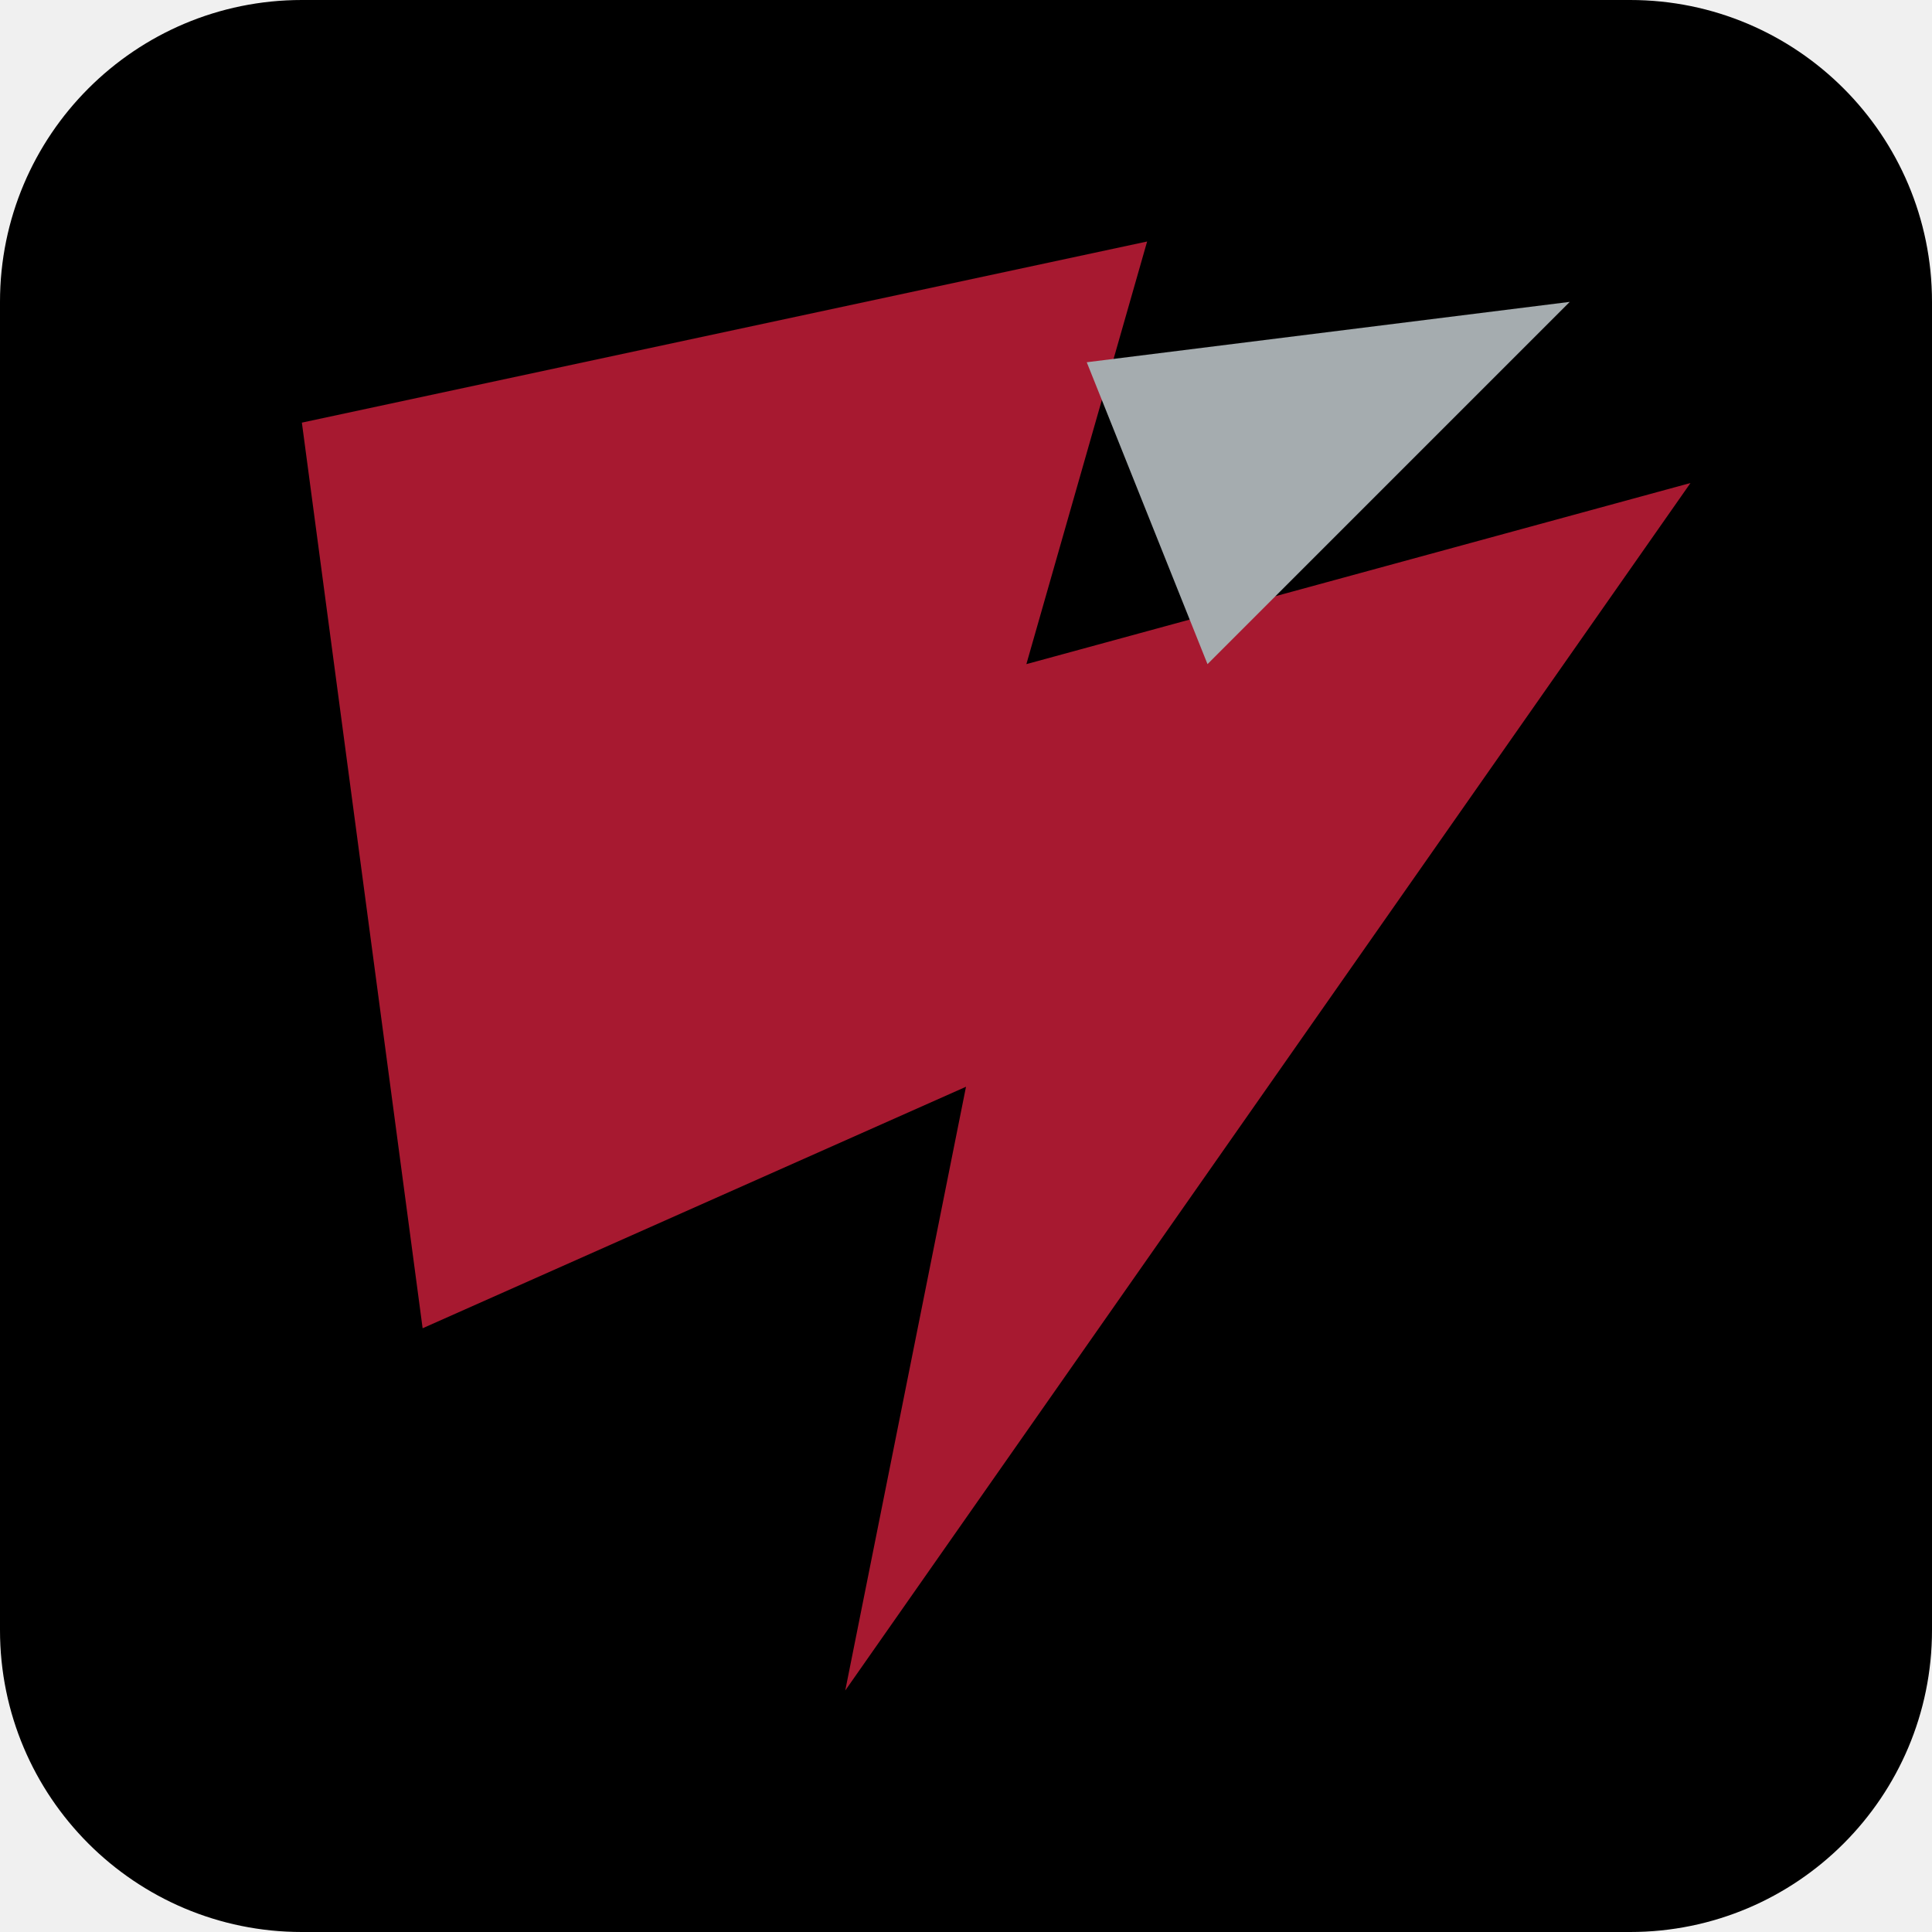
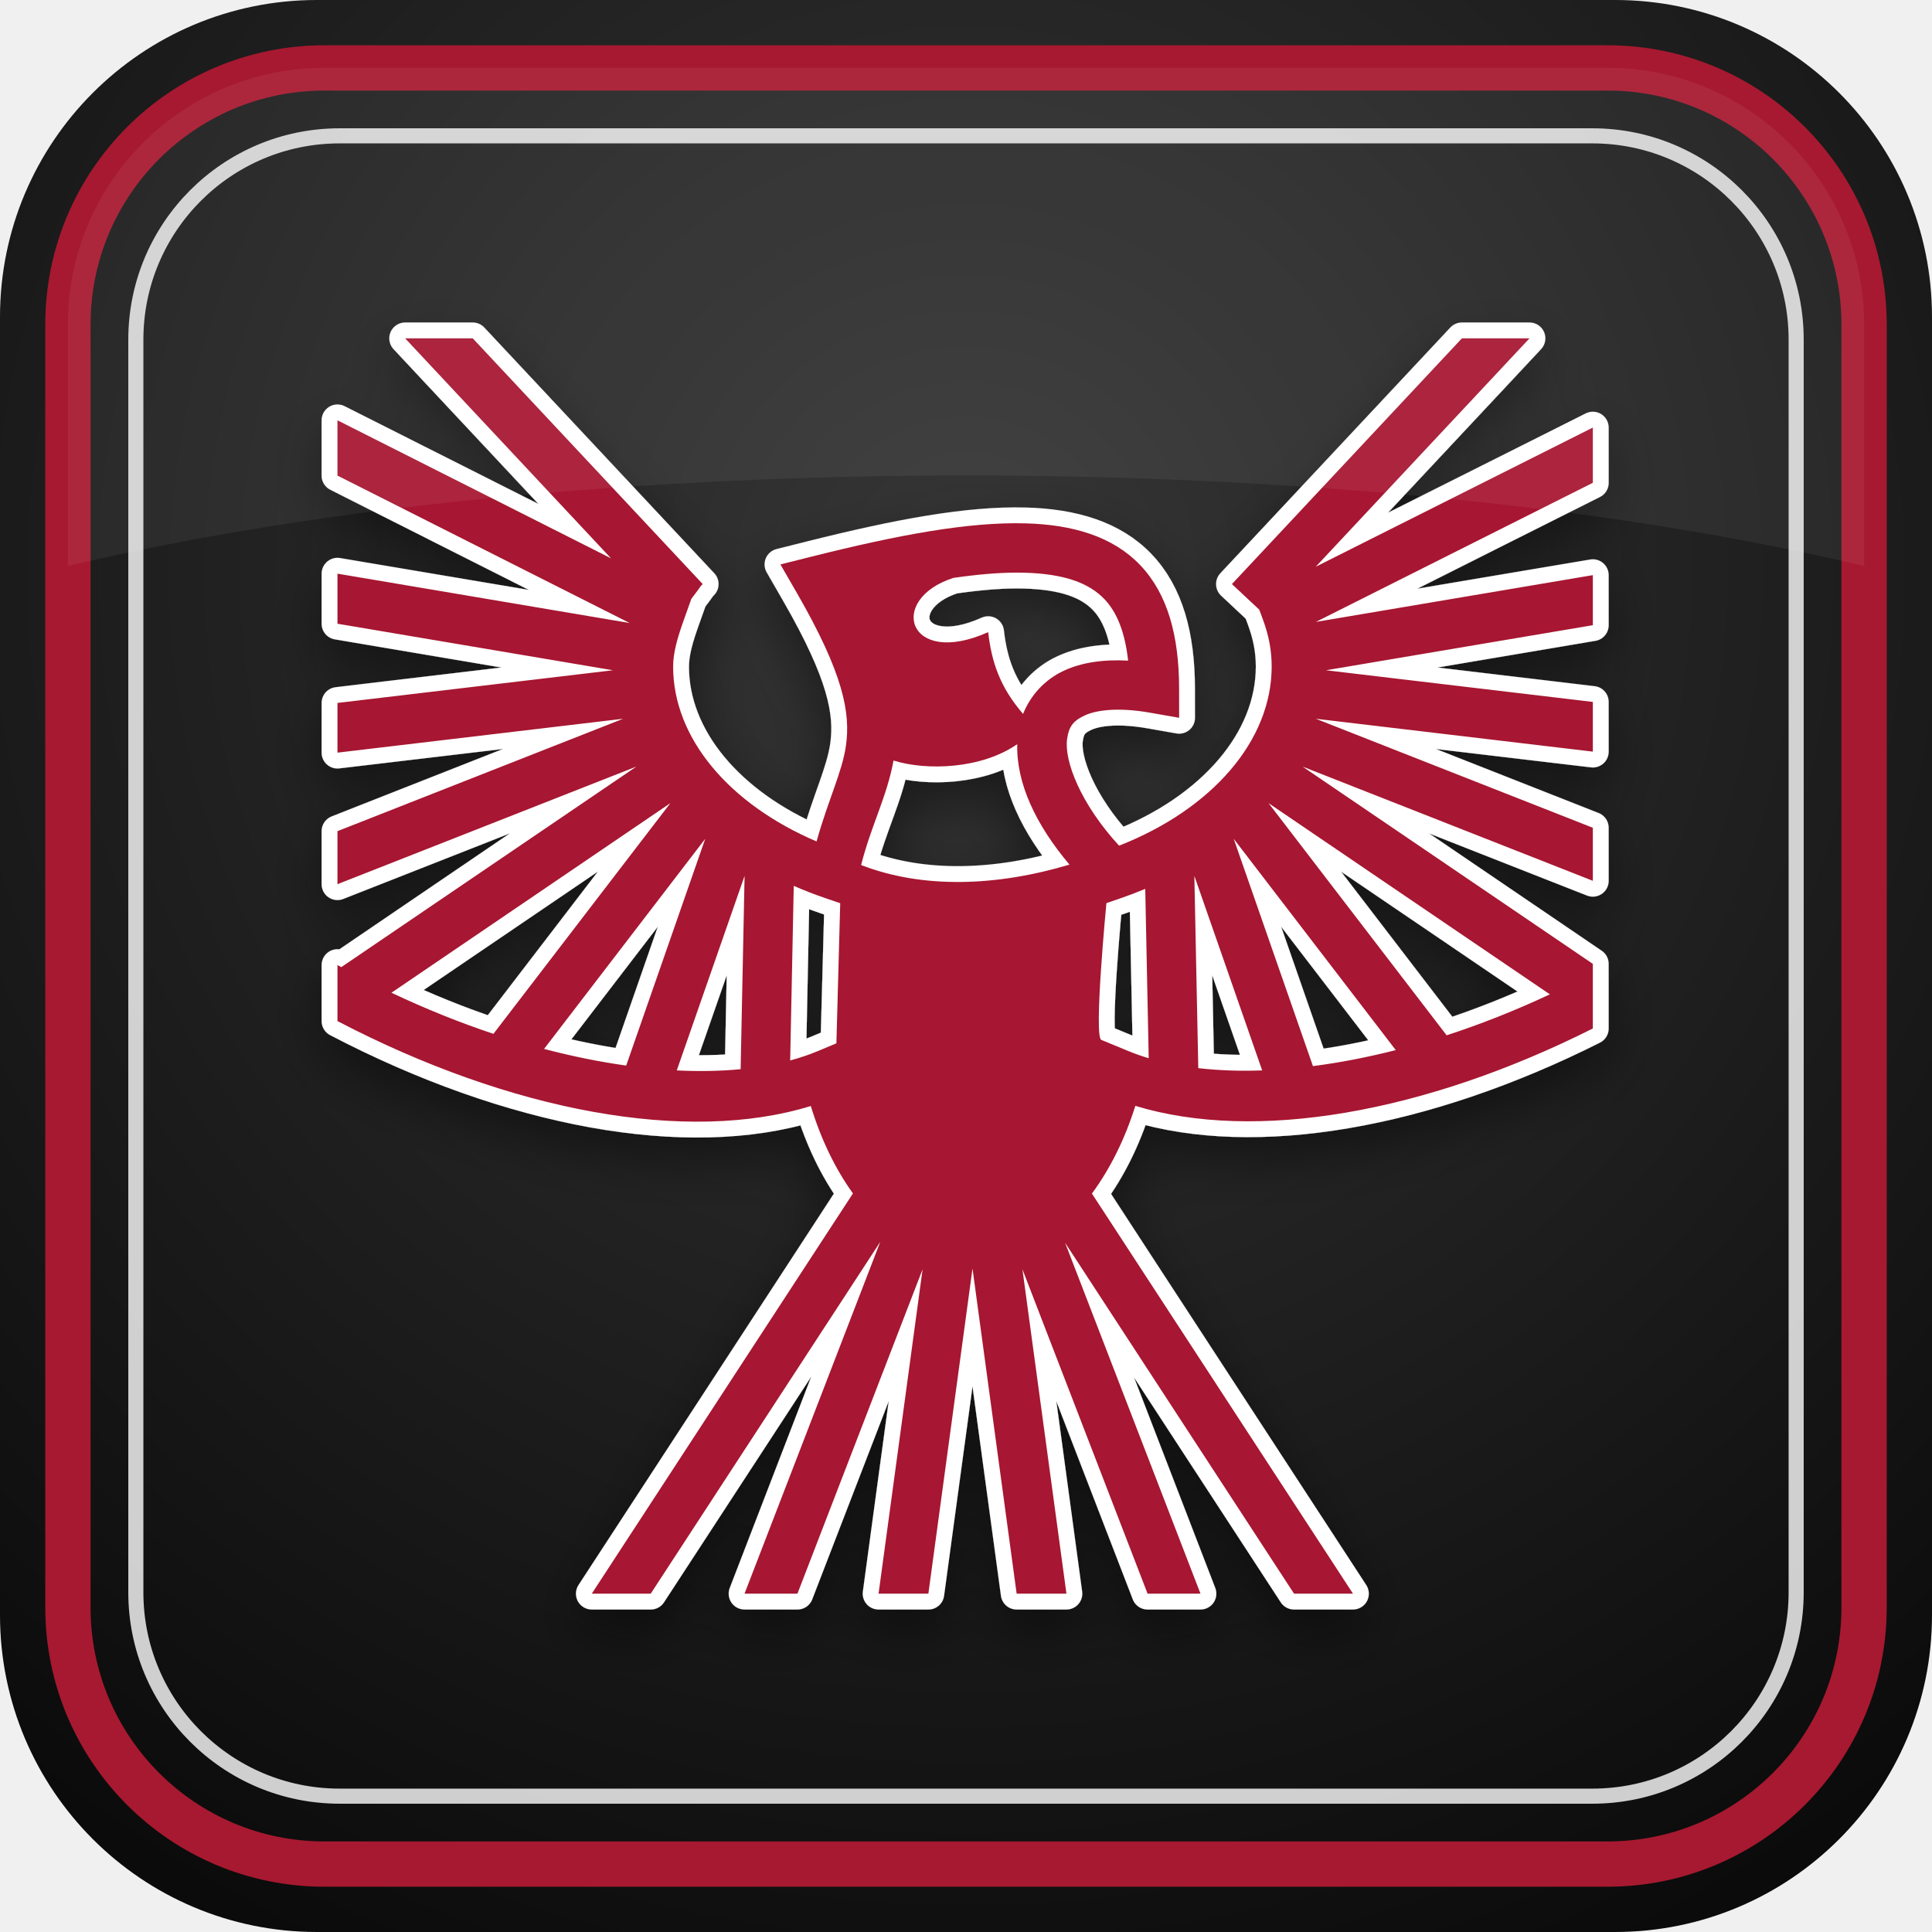
- <svg xmlns="http://www.w3.org/2000/svg" viewBox="0 0 64 64" role="img" aria-label="Atlanta Falcons">
-   <rect width="64" height="64" rx="10" fill="#000000" />
-   <path fill="#a71930" d="M10 14 L38 8 L34 22 L56 16 L28 56 L32 36 L14 44 Z" />
-   <path fill="#a5acaf" d="M36 12 L52 10 L40 22 Z" />
+ <svg xmlns="http://www.w3.org/2000/svg" viewBox="0 0 512 512" role="img" aria-label="Atlanta Falcons">
+   <defs>
+     <radialGradient id="f" cx="50%" cy="30%" r="80%">
+       <stop offset="0" stop-color="#363636" />
+       <stop offset="1" stop-color="#0a0a0a" />
+     </radialGradient>
+     <filter id="s" x="-10%" y="-10%" width="120%" height="120%">
+       <feDropShadow dx="0" dy="6" stdDeviation="7" flood-color="#000" flood-opacity="0.45" />
+     </filter>
+   </defs>
+   <rect width="512" height="512" rx="84" fill="url(#f)" />
+   <rect x="18" y="18" width="476" height="476" rx="68" fill="none" stroke="#a71930" stroke-width="12" />
+   <rect x="36" y="36" width="440" height="440" rx="54" fill="none" stroke="#ffffff" stroke-width="4" opacity="0.8" />
+   <g filter="url(#s)">
+     <g transform="translate(76.8 76.8) scale(0.7) ">
+       <g fill="#ffffff" stroke="#ffffff" stroke-width="12" stroke-linejoin="round">
+         <path d="m43.66 18.375l77.942 83.28l-103.56-52.25v20.933l110.624 55.814l-110.623-18.687v18.955l104.29 17.615l-104.29 12.373v18.82L126.19 162.4L18.042 204.95v20.083l113.16-44.525L19.496 256.43l-1.453-.793v21.217c65.806 34.34 132.51 46.543 179.203 32.154c3.824 12.527 9.197 23.717 15.95 33.09l-98.87 151.527h22.315l86.89-133.172l-51.378 133.172h20.032l47.38-122.8l-16.668 122.8h18.86l16.707-123.1l16.707 123.1h18.857l-16.666-122.8l47.38 122.8h20.033L293.527 360.8l86.666 132.825h22.313l-98.83-151.47c6.884-9.366 12.474-20.595 16.433-33.208c45.343 13.82 109.376 2.79 173.2-29.29v-24.466L383.425 180.51l109.887 43.236v-20.082L388.442 162.4l104.87 12.442v-18.82l-101.013-11.985l101.014-17.062V108.02l-104.84 17.71l104.84-52.664V52.152L388.42 104.838l80.92-86.463h-25.596l-87.07 93.033l10.346 9.684l1.197 3.215c2.333 6.264 3.502 11.874 3.502 18.347c0 27.94-22.42 53.896-57.76 67.795c-14.693-15.965-20.836-32.194-19.682-40.395c.63-4.474 2.12-6.77 6.56-8.858c4.442-2.087 12.65-3.236 24.878-1.088l10.978 1.93l-.014-11.147c-.03-20-4.383-35.828-14.752-46.682c-10.37-10.852-25.516-15.307-43.395-15.79h-.005c-21.498-.587-47.89 4.298-80.78 12.54l-12.01 3.01l6.185 10.72c17.82 30.892 20.35 45.607 18.635 57.835c-1.41 10.04-6.747 20.57-11.127 36.323c-33.276-14.21-54.31-39.248-54.31-66.194c0-5.457 1.75-11.222 4.128-17.884l2.77-7.768c4.31-5.594 3.082-4.444 4.31-5.594l-87.07-93.033zm231.328 88.69q1.549-.003 3.03.037h.004c15.15.41 24.503 3.856 30.39 10.02c4.566 4.78 7.734 12.16 8.965 23.27c-9.47-.514-17.64.672-24.49 3.89c-7.2 3.385-12.52 9.362-15.278 16.282c-8.773-10.16-11.91-19.657-13.213-30.957c-30.474 13.652-38.452-12.414-13.153-20.542c8.877-1.28 16.82-1.978 23.744-2zm.412 64.958c-.395 14.73 6.987 30.445 19.77 45.592c-27.713 8.296-55.653 9.176-78.88.162c3.84-15.15 9.727-25.68 12.27-39.562c12.53 3.915 33.24 3.23 46.84-6.192m-131.336 22.34L77.098 281.68c-12.686-4.224-25.63-9.41-38.614-15.56zm226.5 0L477.04 266.73c-13.155 6.165-26.255 11.33-39.08 15.508zm-213.287 13.48l-29.925 85.85c-9.986-1.393-20.393-3.487-31.086-6.298zm200.077.005l61.345 79.988c-10.8 2.753-21.3 4.773-31.35 6.066zm-185.18 14.04l-1.494 73.176c-7.553.735-15.648.887-24.176.463zm170.28 0l25.67 73.637c-8.555.31-16.65.02-24.183-.857zm-151.665 3.776a153 153 0 0 0 12.052 4.678l5.54 1.887l-1.448 53.043l-7.024 2.942c-3.268 1.368-6.77 2.548-10.473 3.547zm133.07 1.133l1.312 64.123a82 82 0 0 1-7.71-2.723L307.288 284c-3.073-.493 1.872-51.797 1.872-51.797l5.438-1.87a151 151 0 0 0 9.26-3.536z" />
+       </g>
+       <g fill="#a71930">
+         <path d="m43.66 18.375l77.942 83.28l-103.56-52.25v20.933l110.624 55.814l-110.623-18.687v18.955l104.29 17.615l-104.29 12.373v18.82L126.19 162.4L18.042 204.95v20.083l113.16-44.525L19.496 256.43l-1.453-.793v21.217c65.806 34.34 132.51 46.543 179.203 32.154c3.824 12.527 9.197 23.717 15.95 33.09l-98.87 151.527h22.315l86.89-133.172l-51.378 133.172h20.032l47.38-122.8l-16.668 122.8h18.86l16.707-123.1l16.707 123.1h18.857l-16.666-122.8l47.38 122.8h20.033L293.527 360.8l86.666 132.825h22.313l-98.83-151.47c6.884-9.366 12.474-20.595 16.433-33.208c45.343 13.82 109.376 2.79 173.2-29.29v-24.466L383.425 180.51l109.887 43.236v-20.082L388.442 162.4l104.87 12.442v-18.82l-101.013-11.985l101.014-17.062V108.02l-104.84 17.71l104.84-52.664V52.152L388.42 104.838l80.92-86.463h-25.596l-87.07 93.033l10.346 9.684l1.197 3.215c2.333 6.264 3.502 11.874 3.502 18.347c0 27.94-22.42 53.896-57.76 67.795c-14.693-15.965-20.836-32.194-19.682-40.395c.63-4.474 2.12-6.77 6.56-8.858c4.442-2.087 12.65-3.236 24.878-1.088l10.978 1.93l-.014-11.147c-.03-20-4.383-35.828-14.752-46.682c-10.37-10.852-25.516-15.307-43.395-15.79h-.005c-21.498-.587-47.89 4.298-80.78 12.54l-12.01 3.01l6.185 10.72c17.82 30.892 20.35 45.607 18.635 57.835c-1.41 10.04-6.747 20.57-11.127 36.323c-33.276-14.21-54.31-39.248-54.31-66.194c0-5.457 1.75-11.222 4.128-17.884l2.77-7.768c4.31-5.594 3.082-4.444 4.31-5.594l-87.07-93.033zm231.328 88.69q1.549-.003 3.03.037h.004c15.15.41 24.503 3.856 30.39 10.02c4.566 4.78 7.734 12.16 8.965 23.27c-9.47-.514-17.64.672-24.49 3.89c-7.2 3.385-12.52 9.362-15.278 16.282c-8.773-10.16-11.91-19.657-13.213-30.957c-30.474 13.652-38.452-12.414-13.153-20.542c8.877-1.28 16.82-1.978 23.744-2zm.412 64.958c-.395 14.73 6.987 30.445 19.77 45.592c-27.713 8.296-55.653 9.176-78.88.162c3.84-15.15 9.727-25.68 12.27-39.562c12.53 3.915 33.24 3.23 46.84-6.192m-131.336 22.34L77.098 281.68c-12.686-4.224-25.63-9.41-38.614-15.56zm226.5 0L477.04 266.73c-13.155 6.165-26.255 11.33-39.08 15.508zm-213.287 13.48l-29.925 85.85c-9.986-1.393-20.393-3.487-31.086-6.298zm200.077.005l61.345 79.988c-10.8 2.753-21.3 4.773-31.35 6.066zm-185.18 14.04l-1.494 73.176c-7.553.735-15.648.887-24.176.463zm170.28 0l25.67 73.637c-8.555.31-16.65.02-24.183-.857zm-151.665 3.776a153 153 0 0 0 12.052 4.678l5.54 1.887l-1.448 53.043l-7.024 2.942c-3.268 1.368-6.77 2.548-10.473 3.547zm133.07 1.133l1.312 64.123a82 82 0 0 1-7.71-2.723L307.288 284c-3.073-.493 1.872-51.797 1.872-51.797l5.438-1.87a151 151 0 0 0 9.26-3.536z" />
+       </g>
+     </g>
+   </g>
+   <path d="M84 18 H428 A68 68 0 0 1 494 84 V150 C360 118 152 118 18 150 V84 A68 68 0 0 1 84 18Z" fill="#fff" opacity="0.06" />
</svg>
